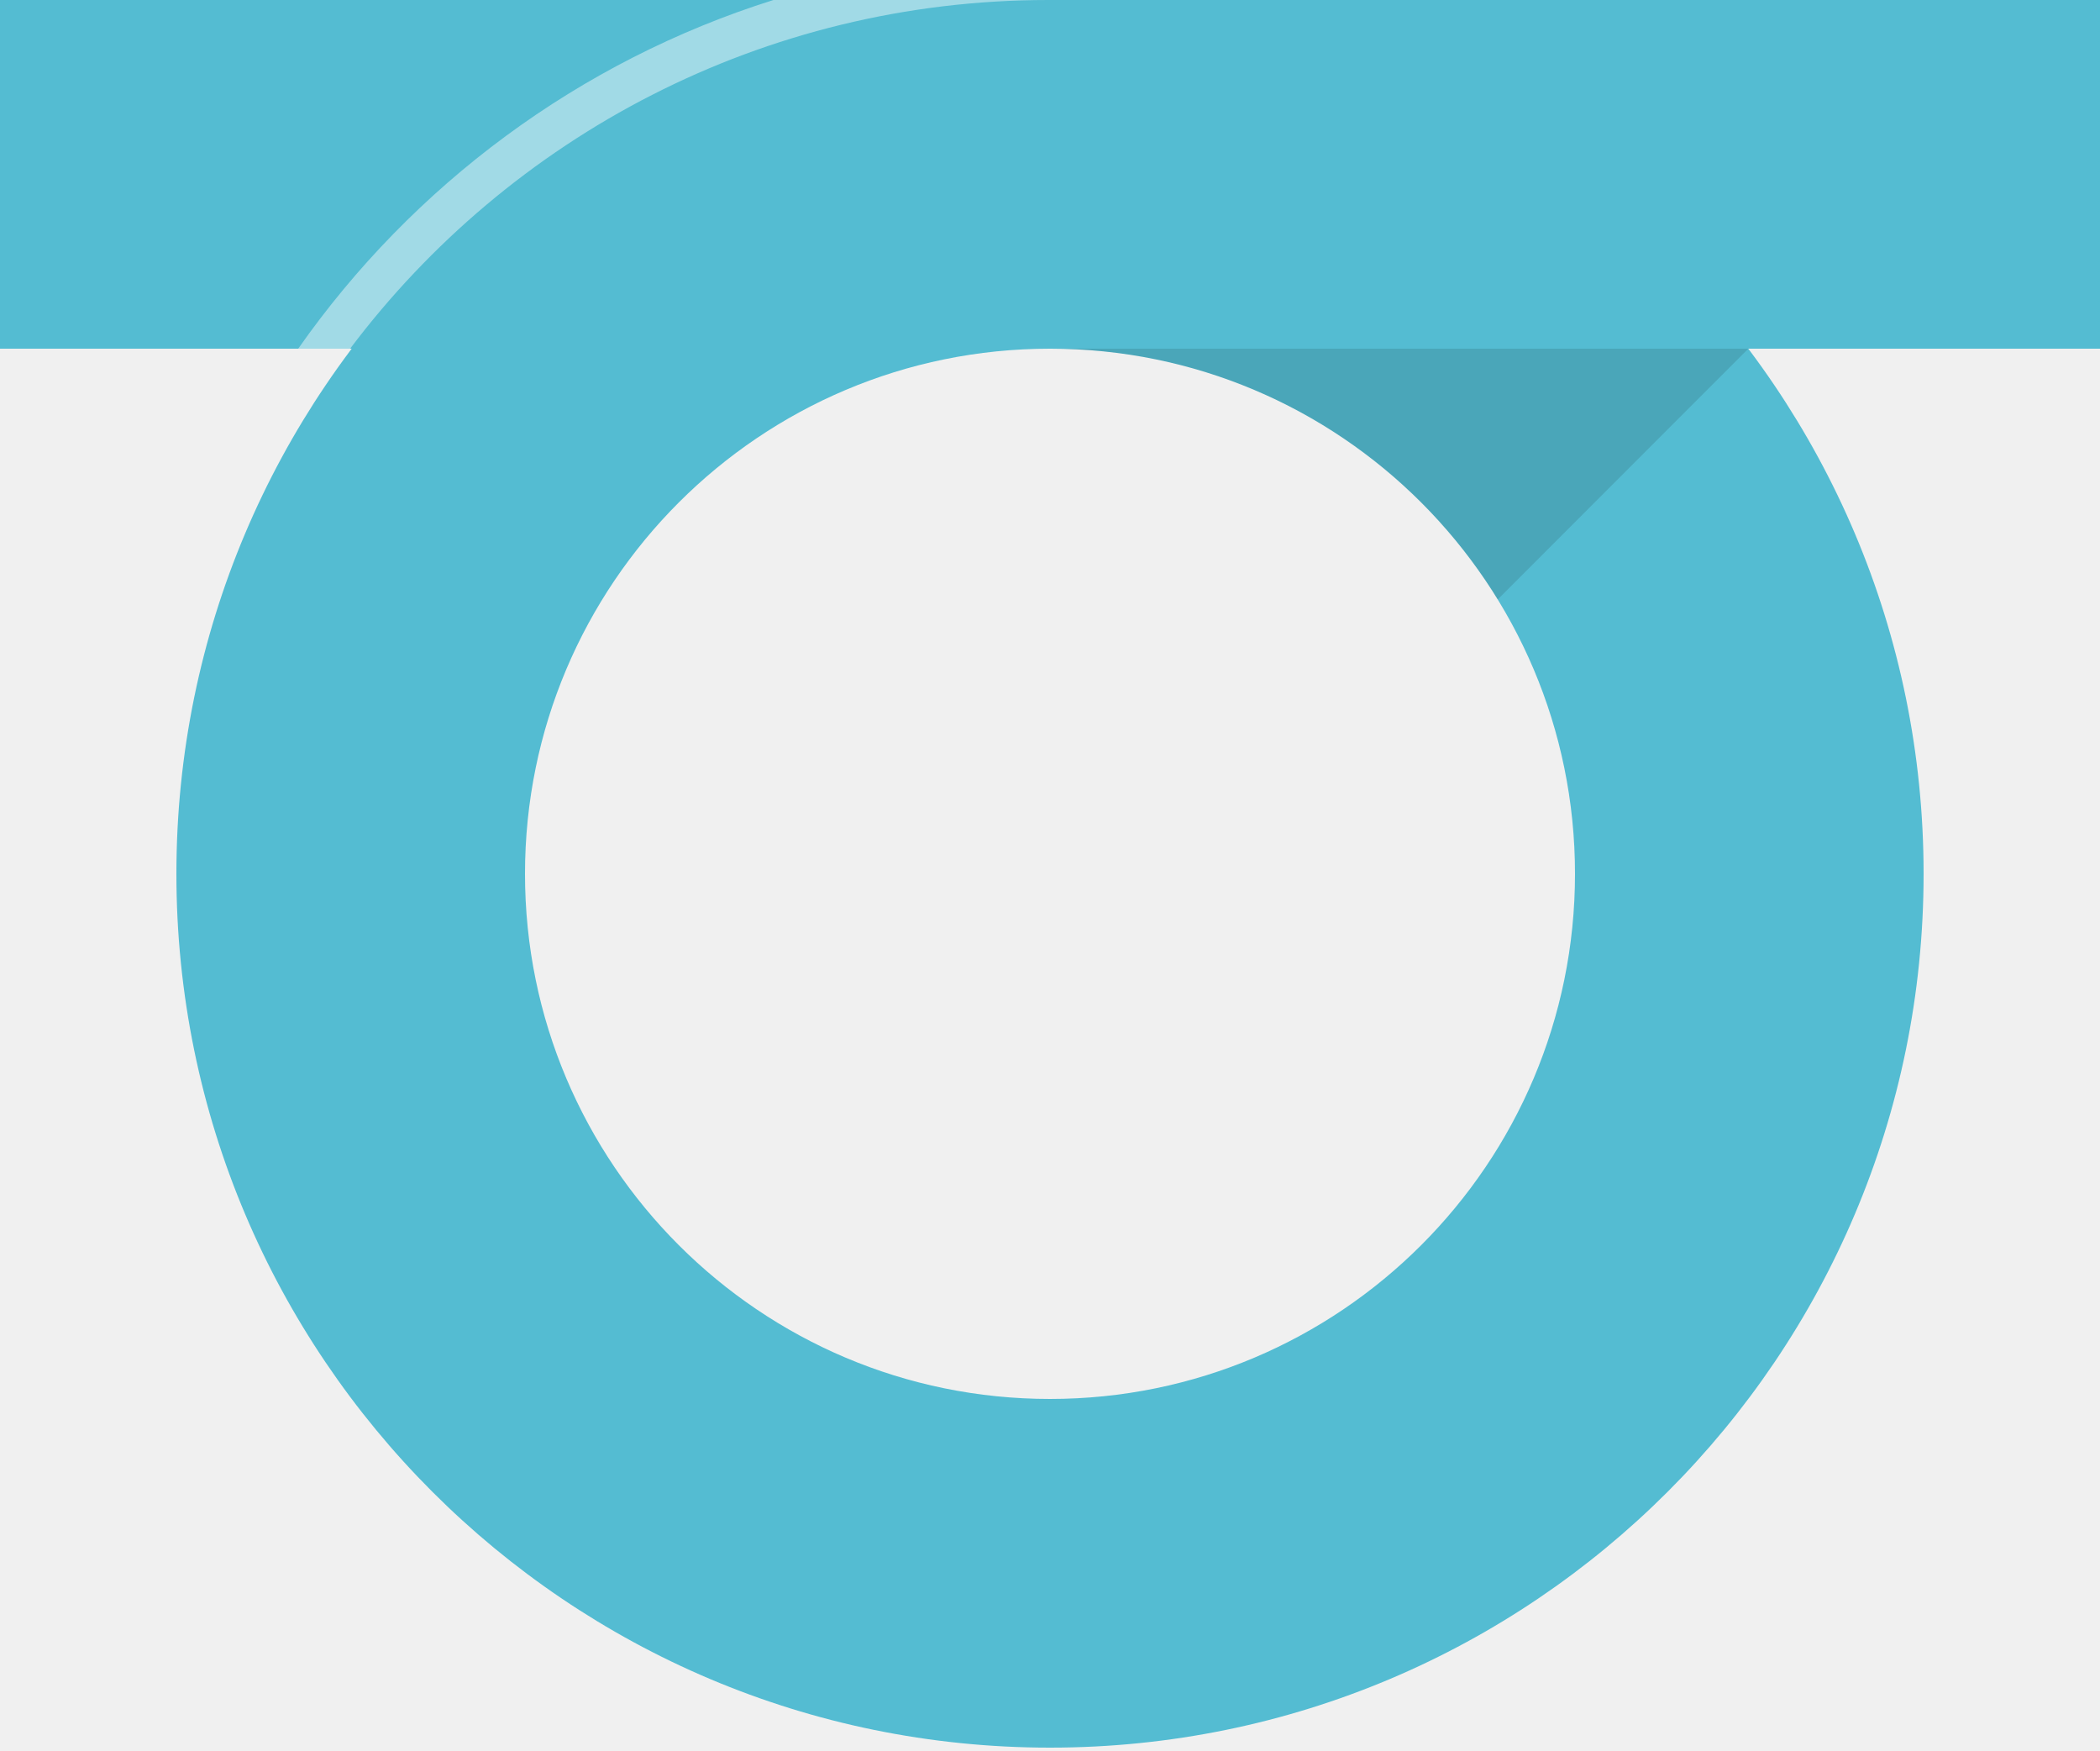
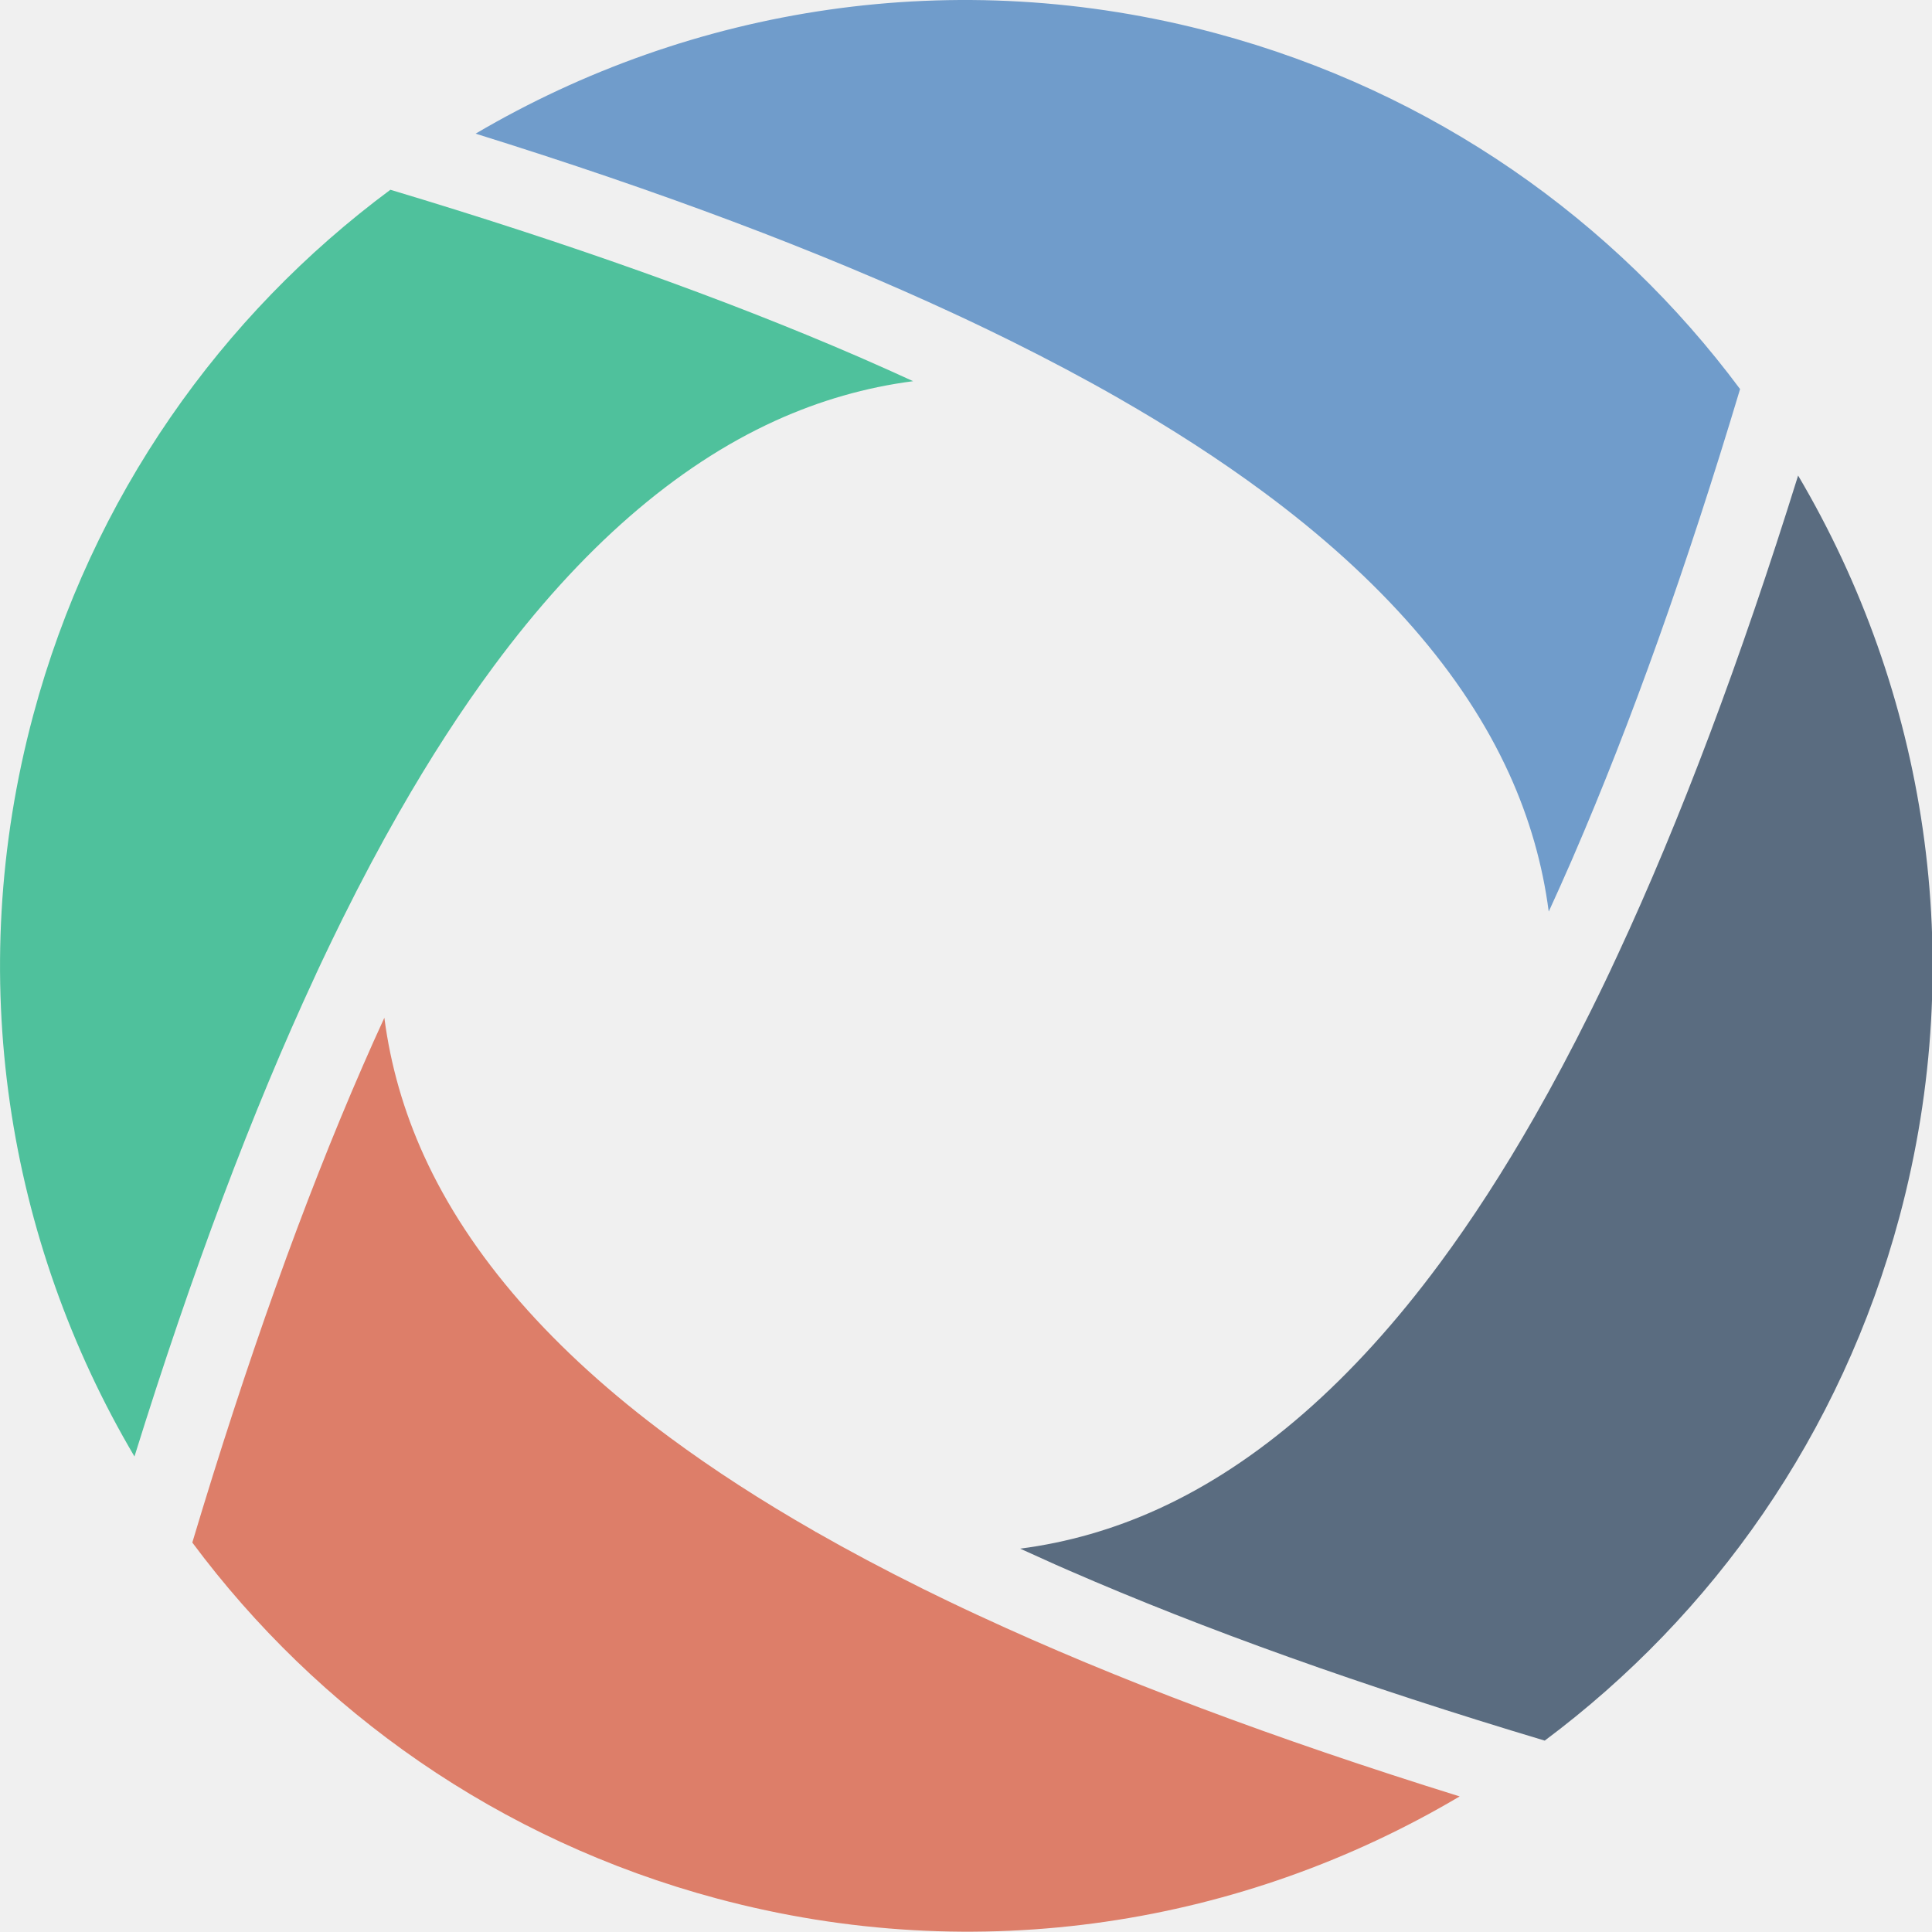
- <svg xmlns="http://www.w3.org/2000/svg" width="60" height="50" viewBox="0 0 60 50">
+ <svg xmlns="http://www.w3.org/2000/svg" width="50" height="50" viewBox="0 0 50 50">
  <g fill="none" fill-rule="evenodd">
-     <path d="M30 49.92c13.785 0 24.96-11.175 24.96-24.96s-11.175-24.96-24.96-24.96-24.96 11.175-24.96 24.96 11.175 24.96 24.96 24.96zm0-9.96c8.284 0 15-6.716 15-15 0-8.284-6.716-15-15-15-8.284 0-15 6.716-15 15 0 8.284 6.716 15 15 15z" fill="#54BCD2" />
-     <path fill="#54BCD2" d="M0 0h60v9.96h-60z" />
-     <path d="M30 9.96h19.952c.001.001-7.159 7.163-7.159 7.163-2.638-4.297-7.381-7.163-12.793-7.163z" fill-opacity=".12" fill="#000" />
-     <path d="M8.52 9.96h1.483c4.555-6.049 11.797-9.96 19.952-9.96h-7.856c-5.554 1.746-10.309 5.295-13.579 9.96z" fill-opacity=".45" fill="#fff" />
+     <path d="M25.282 41.789l-.318-.149-.386-.184-.199-.096-.465-.227-.064-.032c-.963-.478-1.874-.962-2.733-1.453l-.018-.005.001-.005c-1.389-.794-2.643-1.606-3.768-2.438-3.044-2.25-5.184-4.705-6.362-7.296-.523-1.15-.864-2.34-1.023-3.564-.19.411-.378.832-.565 1.262-1.528 3.505-2.993 7.607-4.405 12.319 3.243 4.359 7.923 7.698 13.579 9.213 6.769 1.814 13.633.668 19.22-2.643-4.804-1.496-8.924-3.045-12.425-4.671l-.066-.03z" id="Shape" fill="#DD7E69" />
+     <path d="M8.18 25.204l.15-.32.184-.386.097-.201.227-.464.032-.065c.478-.963.962-1.874 1.453-2.733l.005-.018.005.001c.794-1.389 1.606-2.643 2.438-3.768 2.25-3.044 4.705-5.184 7.296-6.362 1.15-.523 2.34-.864 3.564-1.023-.416-.191-.841-.382-1.274-.571l-.146-.064-.021-.009c-3.452-1.494-7.477-2.927-12.087-4.31-4.374 3.244-7.725 7.933-9.244 13.601-1.81 6.754-.673 13.602 2.621 19.182 1.496-4.805 3.045-8.926 4.672-12.427l.029-.063z" id="Shape" fill="#4FC19C" />
+     <path d="M12.309 3.459c4.781 1.491 8.884 3.034 12.371 4.654l.062.029.321.15.384.183.203.098.462.226.067.033c.962.478 1.873.961 2.732 1.452l.018.005-.001.005c1.389.794 2.643 1.606 3.768 2.438 3.044 2.25 5.184 4.705 6.362 7.296.523 1.15.864 2.34 1.023 3.564.191-.414.38-.838.569-1.27l.066-.152.005-.012c1.494-3.452 2.928-7.478 4.312-12.089-3.243-4.358-7.923-7.696-13.577-9.211-6.739-1.806-13.573-.678-19.147 2.601z" id="Shape" fill="#709CCB" />
+     <path d="M41.698 25.071l-.173.364-.109.225-.217.443-.045.09c-.475.957-.956 1.862-1.444 2.716-.804 1.406-1.616 2.661-2.448 3.785-2.25 3.044-4.705 5.184-7.296 6.362-1.15.523-2.34.864-3.564 1.023l.912.412.345.151c3.504 1.528 7.606 2.993 12.318 4.405 4.343-3.242 7.669-7.913 9.181-13.555 1.81-6.754.673-13.604-2.623-19.185-1.496 4.797-3.044 8.91-4.67 12.405l-.167.357z" fill="#5A6C80" />
  </g>
</svg>
